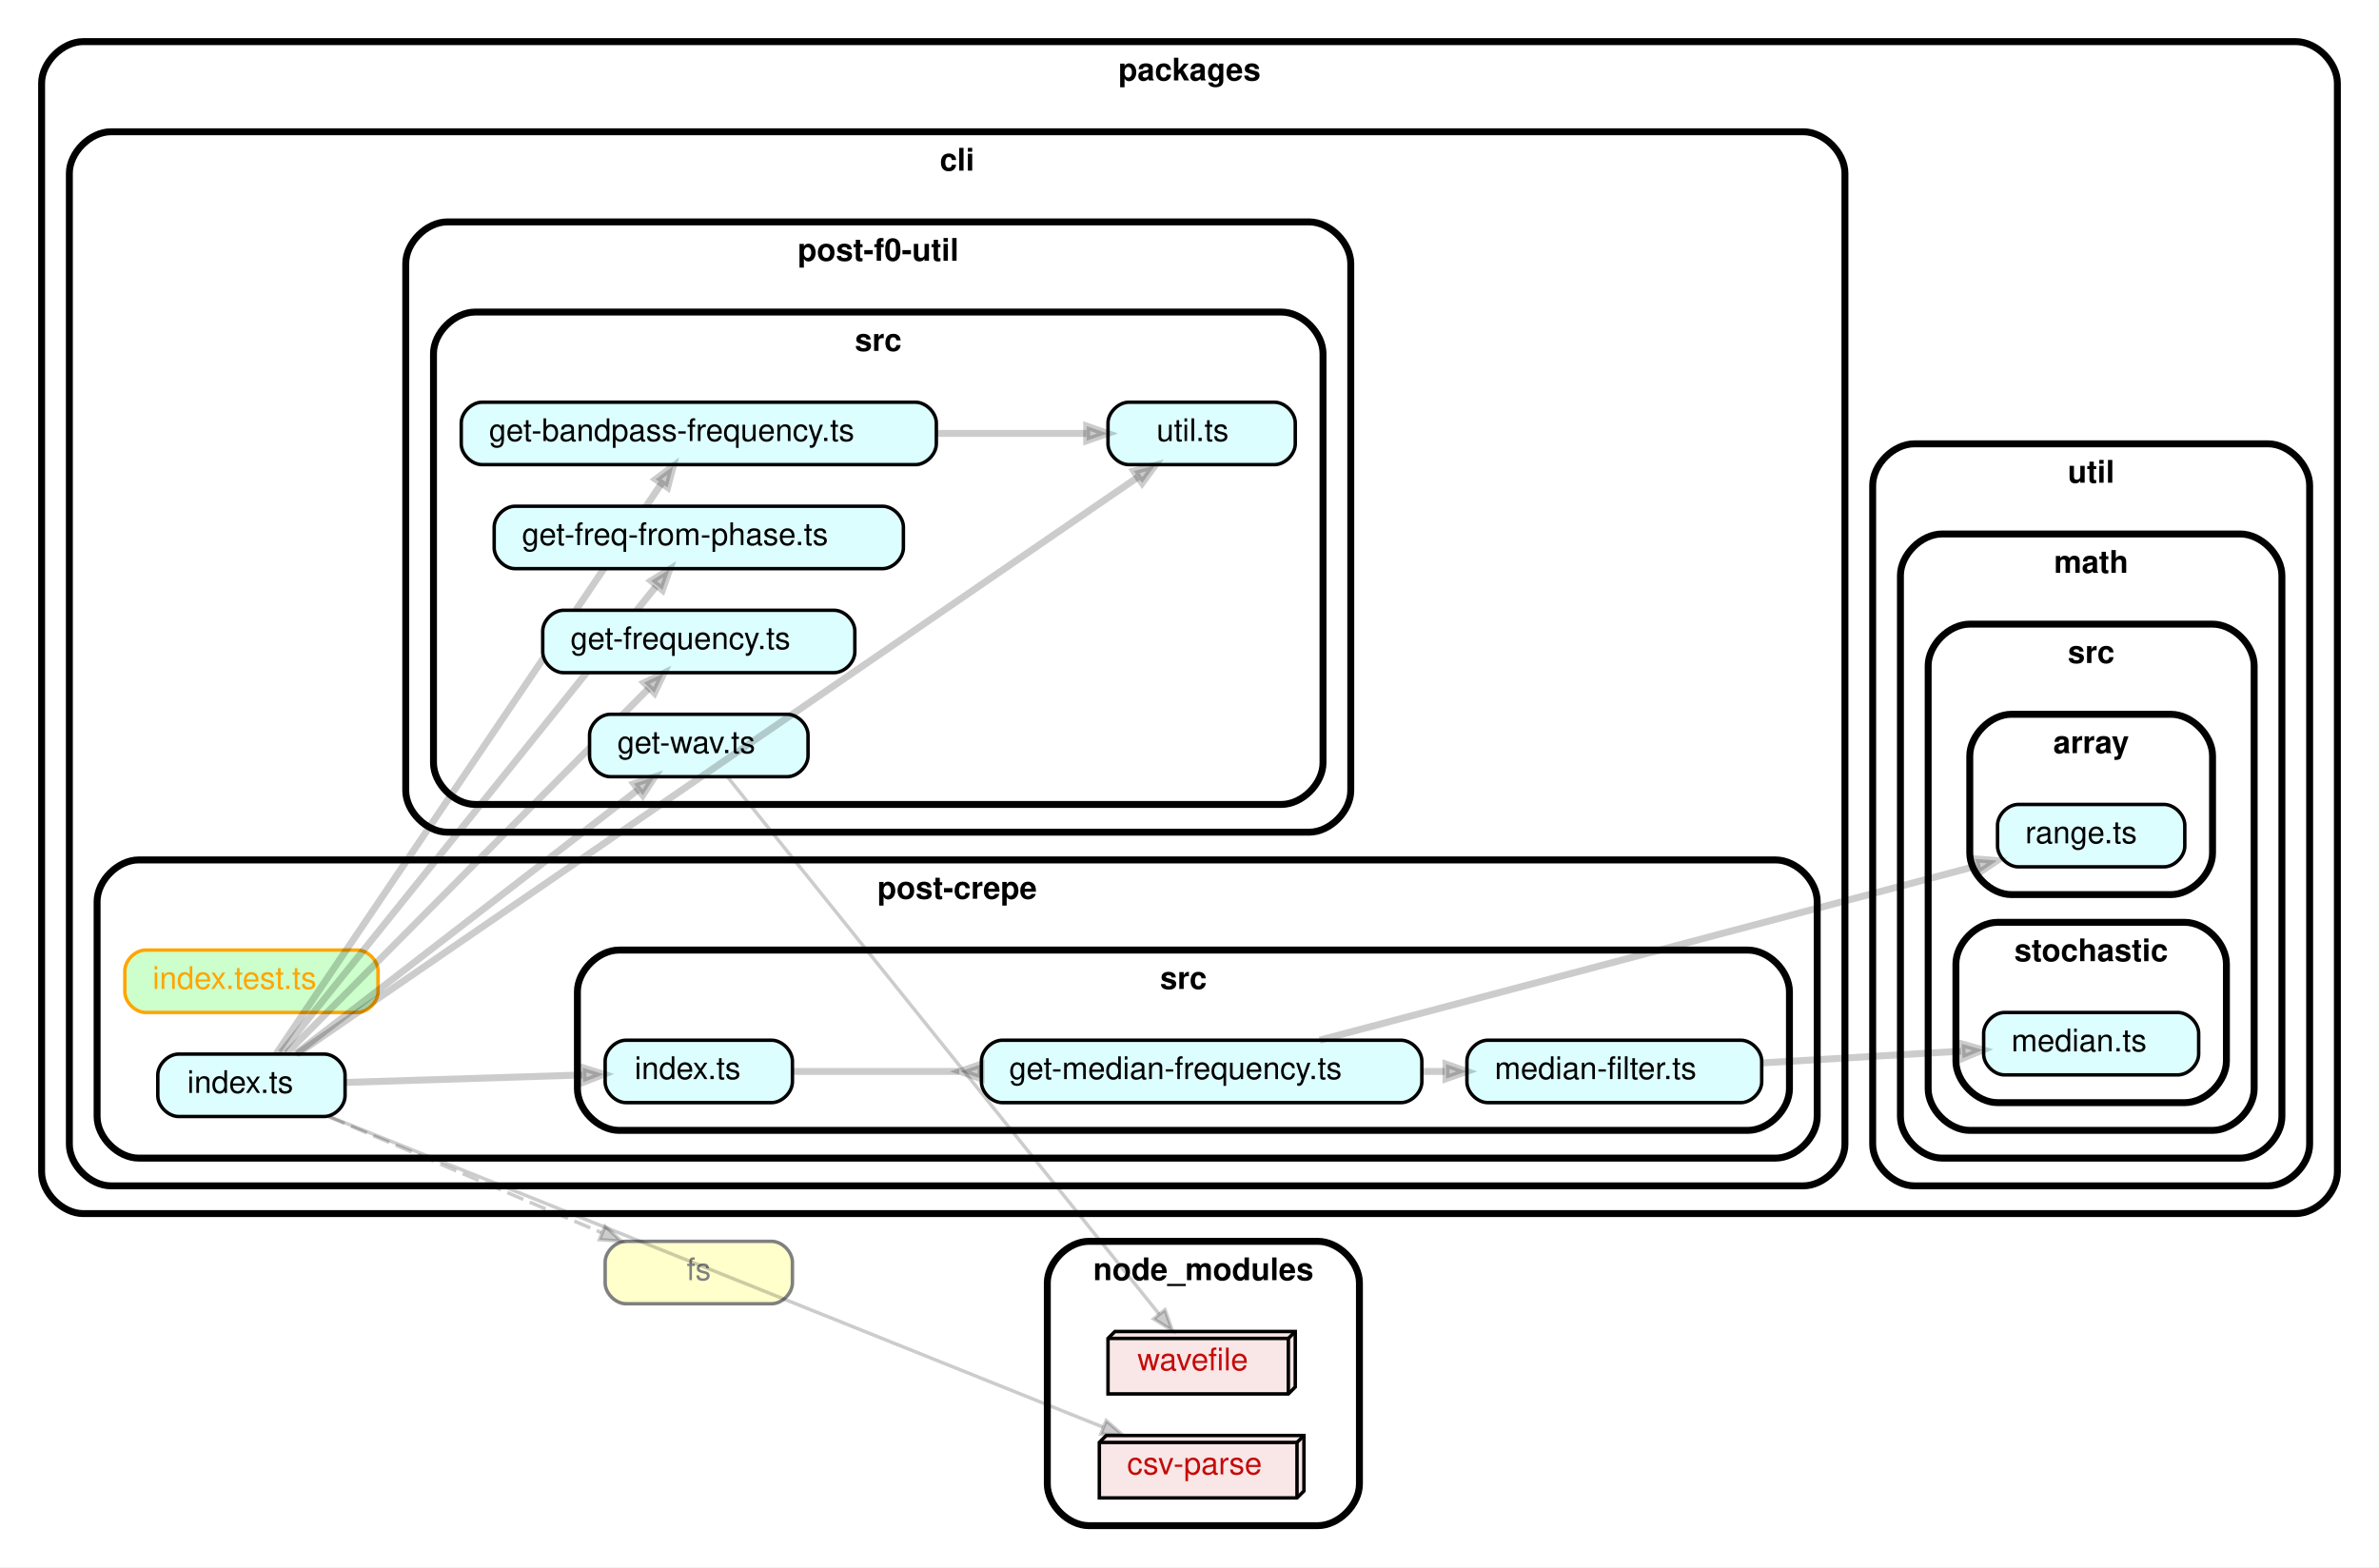
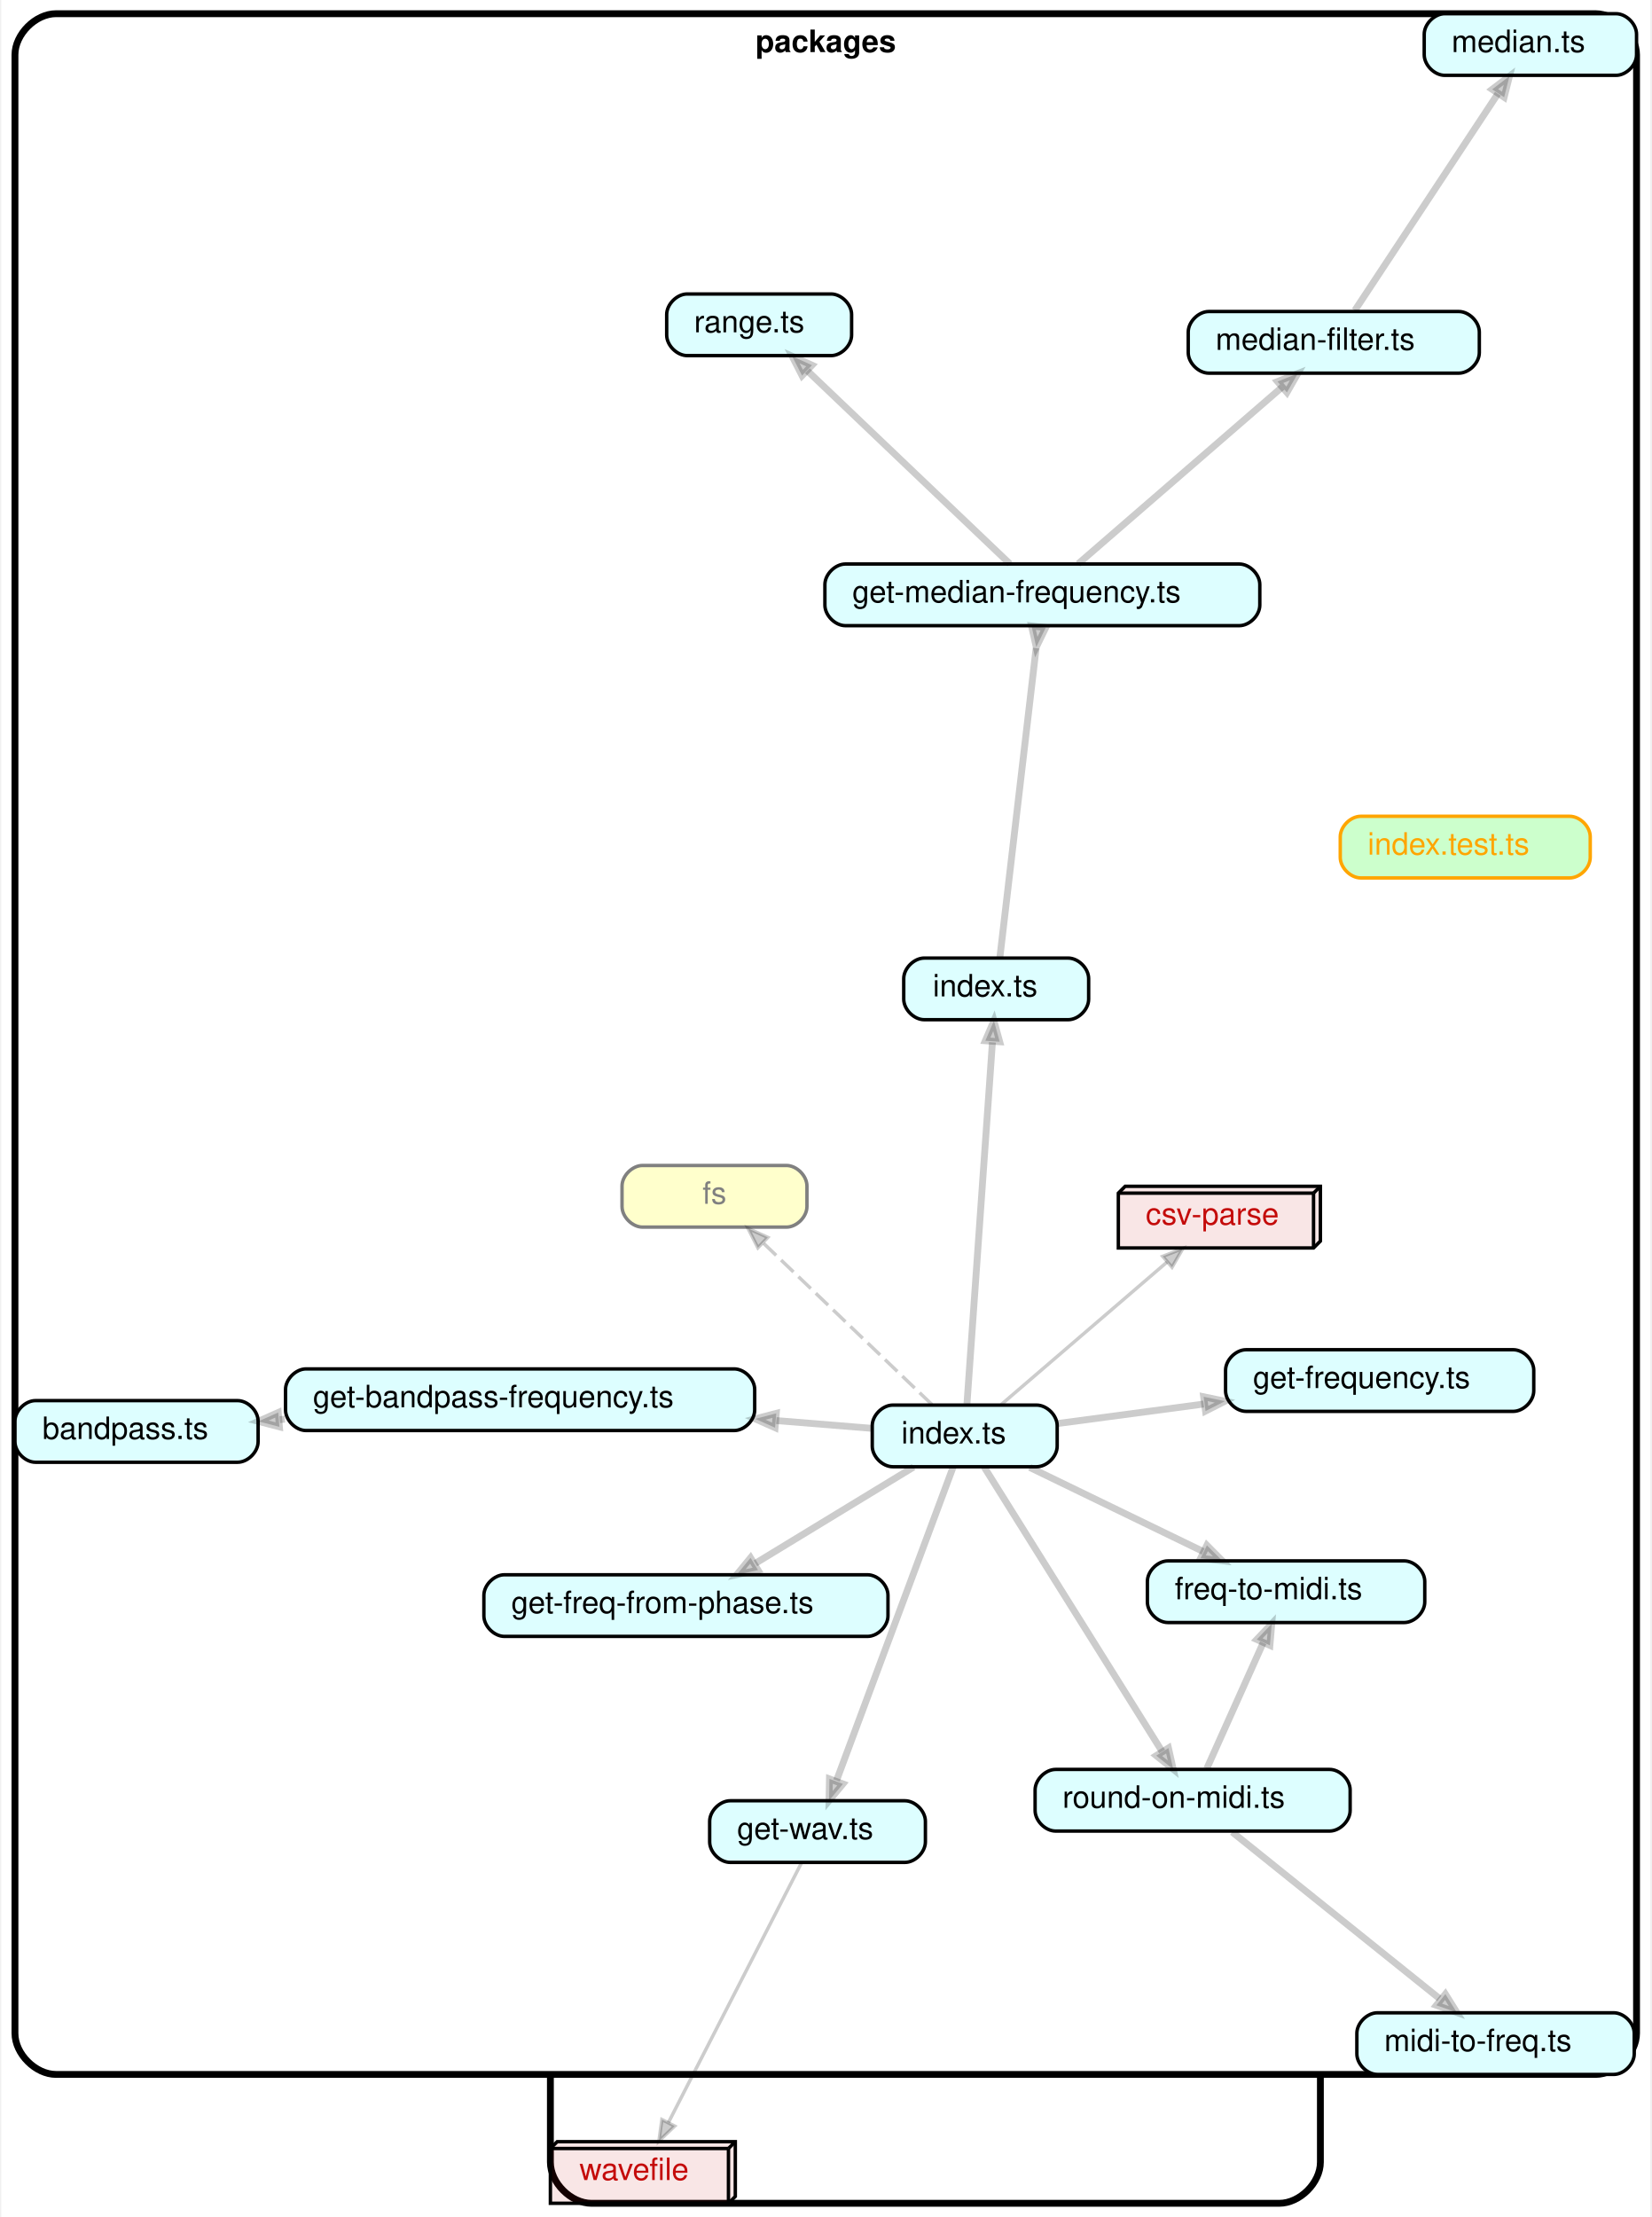
- <svg xmlns="http://www.w3.org/2000/svg" xmlns:xlink="http://www.w3.org/1999/xlink" width="686pt" height="452pt" viewBox="0.00 0.00 686.00 452.00">
-   <g id="graph0" class="graph" transform="scale(1 1) rotate(0) translate(4 448)">
-     <polygon fill="white" stroke="transparent" points="-4,4 -4,-448 682,-448 682,4 -4,4" />
+ <svg xmlns="http://www.w3.org/2000/svg" xmlns:xlink="http://www.w3.org/1999/xlink" width="482pt" height="647pt" viewBox="0.00 0.00 481.52 647.35">
+   <g id="graph0" class="graph" transform="scale(1 1) rotate(0) translate(4 643.35)">
+     <polygon fill="white" stroke="transparent" points="-4,4 -4,-643.35 477.52,-643.35 477.52,4 -4,4" />
    <g id="clust1" class="cluster">
-       <path fill="#ffffff" stroke="black" stroke-width="2" d="M310,-8C310,-8 376,-8 376,-8 382,-8 388,-14 388,-20 388,-20 388,-78 388,-78 388,-84 382,-90 376,-90 376,-90 310,-90 310,-90 304,-90 298,-84 298,-78 298,-78 298,-20 298,-20 298,-14 304,-8 310,-8" />
-       <text text-anchor="middle" x="343" y="-78.8" font-family="Helvetica,sans-Serif" font-weight="bold" font-size="9.00">node_modules</text>
+       <path fill="#ffffff" stroke="black" stroke-width="2" d="M168.35,0C168.35,0 369.2,0 369.2,0 375.2,0 381.2,-6 381.2,-12 381.2,-12 381.2,-284.96 381.2,-284.96 381.2,-290.96 375.2,-296.96 369.2,-296.96 369.2,-296.96 168.35,-296.96 168.35,-296.96 162.35,-296.96 156.35,-290.96 156.35,-284.96 156.35,-284.96 156.35,-12 156.35,-12 156.35,-6 162.35,0 168.35,0" />
+       <text text-anchor="middle" x="268.77" y="-285.76" font-family="Helvetica,sans-Serif" font-weight="bold" font-size="9.00">node_modules</text>
    </g>
    <g id="clust2" class="cluster">
-       <path fill="#ffffff" stroke="black" stroke-width="2" d="M20,-98C20,-98 658,-98 658,-98 664,-98 670,-104 670,-110 670,-110 670,-424 670,-424 670,-430 664,-436 658,-436 658,-436 20,-436 20,-436 14,-436 8,-430 8,-424 8,-424 8,-110 8,-110 8,-104 14,-98 20,-98" />
-       <text text-anchor="middle" x="339" y="-424.8" font-family="Helvetica,sans-Serif" font-weight="bold" font-size="9.00">packages</text>
-     </g>
-     <g id="clust3" class="cluster">
-       <path fill="#ffffff" stroke="black" stroke-width="2" d="M28,-106C28,-106 516,-106 516,-106 522,-106 528,-112 528,-118 528,-118 528,-398 528,-398 528,-404 522,-410 516,-410 516,-410 28,-410 28,-410 22,-410 16,-404 16,-398 16,-398 16,-118 16,-118 16,-112 22,-106 28,-106" />
-       <text text-anchor="middle" x="272" y="-398.8" font-family="Helvetica,sans-Serif" font-weight="bold" font-size="9.00">cli</text>
-     </g>
-     <g id="clust4" class="cluster">
-       <path fill="#ffffff" stroke="black" stroke-width="2" d="M36,-114C36,-114 508,-114 508,-114 514,-114 520,-120 520,-126 520,-126 520,-188 520,-188 520,-194 514,-200 508,-200 508,-200 36,-200 36,-200 30,-200 24,-194 24,-188 24,-188 24,-126 24,-126 24,-120 30,-114 36,-114" />
-       <text text-anchor="middle" x="272" y="-188.8" font-family="Helvetica,sans-Serif" font-weight="bold" font-size="9.00">post-crepe</text>
-     </g>
-     <g id="clust5" class="cluster">
-       <path fill="#ffffff" stroke="black" stroke-width="2" d="M174.5,-122C174.5,-122 500,-122 500,-122 506,-122 512,-128 512,-134 512,-134 512,-162 512,-162 512,-168 506,-174 500,-174 500,-174 174.5,-174 174.5,-174 168.5,-174 162.5,-168 162.5,-162 162.5,-162 162.5,-134 162.5,-134 162.5,-128 168.5,-122 174.5,-122" />
-       <text text-anchor="middle" x="337.25" y="-162.8" font-family="Helvetica,sans-Serif" font-weight="bold" font-size="9.00">src</text>
-     </g>
-     <g id="clust6" class="cluster">
-       <path fill="#ffffff" stroke="black" stroke-width="2" d="M125,-208C125,-208 373.5,-208 373.5,-208 379.5,-208 385.5,-214 385.5,-220 385.5,-220 385.5,-372 385.5,-372 385.5,-378 379.5,-384 373.5,-384 373.5,-384 125,-384 125,-384 119,-384 113,-378 113,-372 113,-372 113,-220 113,-220 113,-214 119,-208 125,-208" />
-       <text text-anchor="middle" x="249.25" y="-372.8" font-family="Helvetica,sans-Serif" font-weight="bold" font-size="9.00">post-f0-util</text>
-     </g>
-     <g id="clust7" class="cluster">
-       <path fill="#ffffff" stroke="black" stroke-width="2" d="M133,-216C133,-216 365.5,-216 365.5,-216 371.5,-216 377.5,-222 377.5,-228 377.5,-228 377.5,-346 377.5,-346 377.5,-352 371.5,-358 365.5,-358 365.5,-358 133,-358 133,-358 127,-358 121,-352 121,-346 121,-346 121,-228 121,-228 121,-222 127,-216 133,-216" />
-       <text text-anchor="middle" x="249.25" y="-346.8" font-family="Helvetica,sans-Serif" font-weight="bold" font-size="9.00">src</text>
-     </g>
-     <g id="clust8" class="cluster">
-       <path fill="#ffffff" stroke="black" stroke-width="2" d="M548,-106C548,-106 650,-106 650,-106 656,-106 662,-112 662,-118 662,-118 662,-308 662,-308 662,-314 656,-320 650,-320 650,-320 548,-320 548,-320 542,-320 536,-314 536,-308 536,-308 536,-118 536,-118 536,-112 542,-106 548,-106" />
-       <text text-anchor="middle" x="599" y="-308.8" font-family="Helvetica,sans-Serif" font-weight="bold" font-size="9.00">util</text>
-     </g>
-     <g id="clust9" class="cluster">
-       <path fill="#ffffff" stroke="black" stroke-width="2" d="M556,-114C556,-114 642,-114 642,-114 648,-114 654,-120 654,-126 654,-126 654,-282 654,-282 654,-288 648,-294 642,-294 642,-294 556,-294 556,-294 550,-294 544,-288 544,-282 544,-282 544,-126 544,-126 544,-120 550,-114 556,-114" />
-       <text text-anchor="middle" x="599" y="-282.8" font-family="Helvetica,sans-Serif" font-weight="bold" font-size="9.00">math</text>
-     </g>
-     <g id="clust10" class="cluster">
-       <path fill="#ffffff" stroke="black" stroke-width="2" d="M564,-122C564,-122 634,-122 634,-122 640,-122 646,-128 646,-134 646,-134 646,-256 646,-256 646,-262 640,-268 634,-268 634,-268 564,-268 564,-268 558,-268 552,-262 552,-256 552,-256 552,-134 552,-134 552,-128 558,-122 564,-122" />
-       <text text-anchor="middle" x="599" y="-256.8" font-family="Helvetica,sans-Serif" font-weight="bold" font-size="9.00">src</text>
-     </g>
-     <g id="clust11" class="cluster">
-       <path fill="#ffffff" stroke="black" stroke-width="2" d="M576,-190C576,-190 622,-190 622,-190 628,-190 634,-196 634,-202 634,-202 634,-230 634,-230 634,-236 628,-242 622,-242 622,-242 576,-242 576,-242 570,-242 564,-236 564,-230 564,-230 564,-202 564,-202 564,-196 570,-190 576,-190" />
-       <text text-anchor="middle" x="599" y="-230.8" font-family="Helvetica,sans-Serif" font-weight="bold" font-size="9.00">array</text>
-     </g>
-     <g id="clust12" class="cluster">
-       <path fill="#ffffff" stroke="black" stroke-width="2" d="M572,-130C572,-130 626,-130 626,-130 632,-130 638,-136 638,-142 638,-142 638,-170 638,-170 638,-176 632,-182 626,-182 626,-182 572,-182 572,-182 566,-182 560,-176 560,-170 560,-170 560,-142 560,-142 560,-136 566,-130 572,-130" />
-       <text text-anchor="middle" x="599" y="-170.8" font-family="Helvetica,sans-Serif" font-weight="bold" font-size="9.00">stochastic</text>
+       <path fill="#ffffff" stroke="black" stroke-width="2" d="M12,-37.63C12,-37.63 461.52,-37.63 461.52,-37.63 467.52,-37.63 473.52,-43.63 473.52,-49.63 473.52,-49.63 473.52,-627.35 473.52,-627.35 473.52,-633.35 467.52,-639.35 461.52,-639.35 461.52,-639.35 12,-639.35 12,-639.35 6,-639.35 0,-633.35 0,-627.35 0,-627.35 0,-49.63 0,-49.63 0,-43.63 6,-37.63 12,-37.63" />
+       <text text-anchor="middle" x="236.76" y="-628.15" font-family="Helvetica,sans-Serif" font-weight="bold" font-size="9.00">packages</text>
    </g>
    <g id="node1" class="node">
      <g id="a_node1">
        <a xlink:href="https://nodejs.org/api/fs.html" xlink:title="fs">
-           <path fill="#ffffcc" stroke="grey" d="M218.5,-90C218.5,-90 176.5,-90 176.5,-90 173.5,-90 170.5,-87 170.5,-84 170.5,-84 170.5,-78 170.5,-78 170.5,-75 173.5,-72 176.5,-72 176.5,-72 218.5,-72 218.5,-72 221.5,-72 224.5,-75 224.5,-78 224.5,-78 224.5,-84 224.5,-84 224.5,-87 221.5,-90 218.5,-90" />
-           <text text-anchor="middle" x="197.5" y="-78.8" font-family="Helvetica,sans-Serif" font-size="9.00" fill="grey">fs</text>
+           <path fill="#ffffcc" stroke="grey" d="M225.27,-303.04C225.27,-303.04 183.27,-303.04 183.27,-303.04 180.27,-303.04 177.27,-300.04 177.27,-297.04 177.27,-297.04 177.27,-291.04 177.27,-291.04 177.27,-288.04 180.27,-285.04 183.27,-285.04 183.27,-285.04 225.27,-285.04 225.27,-285.04 228.27,-285.04 231.27,-288.04 231.27,-291.04 231.27,-291.04 231.27,-297.04 231.27,-297.04 231.27,-300.04 228.27,-303.04 225.27,-303.04" />
+           <text text-anchor="middle" x="204.27" y="-291.84" font-family="Helvetica,sans-Serif" font-size="9.00" fill="grey">fs</text>
        </a>
      </g>
    </g>
    <g id="node2" class="node">
      <g id="a_node2">
        <a xlink:href="https://www.npmjs.com/package/csv-parse" xlink:title="csv-parse">
-           <polygon fill="#c40b0a" fill-opacity="0.102" stroke="black" points="372,-34 315,-34 313,-32 313,-16 370,-16 372,-18 372,-34" />
-           <polyline fill="none" stroke="black" points="370,-32 313,-32 " />
-           <polyline fill="none" stroke="black" points="370,-32 370,-16 " />
-           <polyline fill="none" stroke="black" points="370,-32 372,-34 " />
-           <text text-anchor="start" x="321" y="-22.8" font-family="Helvetica,sans-Serif" font-size="9.00" fill="#c40b0a">csv-parse</text>
+           <polygon fill="#c40b0a" fill-opacity="0.102" stroke="black" points="381.2,-296.96 324.2,-296.96 322.2,-294.96 322.2,-278.96 379.2,-278.96 381.2,-280.96 381.2,-296.96" />
+           <polyline fill="none" stroke="black" points="379.2,-294.96 322.2,-294.96 " />
+           <polyline fill="none" stroke="black" points="379.2,-294.96 379.2,-278.96 " />
+           <polyline fill="none" stroke="black" points="379.2,-294.96 381.2,-296.96 " />
+           <text text-anchor="start" x="330.2" y="-285.76" font-family="Helvetica,sans-Serif" font-size="9.00" fill="#c40b0a">csv-parse</text>
        </a>
      </g>
    </g>
    <g id="node3" class="node">
      <g id="a_node3">
        <a xlink:href="https://www.npmjs.com/package/wavefile" xlink:title="wavefile">
-           <polygon fill="#c40b0a" fill-opacity="0.102" stroke="black" points="369.5,-64 317.5,-64 315.5,-62 315.5,-46 367.5,-46 369.5,-48 369.5,-64" />
-           <polyline fill="none" stroke="black" points="367.5,-62 315.5,-62 " />
-           <polyline fill="none" stroke="black" points="367.5,-62 367.5,-46 " />
-           <polyline fill="none" stroke="black" points="367.5,-62 369.5,-64 " />
-           <text text-anchor="start" x="324" y="-52.8" font-family="Helvetica,sans-Serif" font-size="9.00" fill="#c40b0a">wavefile</text>
+           <polygon fill="#c40b0a" fill-opacity="0.102" stroke="black" points="210.35,-18 158.35,-18 156.35,-16 156.35,0 208.35,0 210.35,-2 210.35,-18" />
+           <polyline fill="none" stroke="black" points="208.35,-16 156.35,-16 " />
+           <polyline fill="none" stroke="black" points="208.35,-16 208.35,0 " />
+           <polyline fill="none" stroke="black" points="208.35,-16 210.35,-18 " />
+           <text text-anchor="start" x="164.85" y="-6.8" font-family="Helvetica,sans-Serif" font-size="9.00" fill="#c40b0a">wavefile</text>
        </a>
      </g>
    </g>
    <g id="node4" class="node">
      <g id="a_node4">
        <a xlink:href="packages/cli/post-crepe/index.test.ts" xlink:title="no-orphans">
-           <path fill="#ccffcc" stroke="orange" d="M99,-174C99,-174 38,-174 38,-174 35,-174 32,-171 32,-168 32,-168 32,-162 32,-162 32,-159 35,-156 38,-156 38,-156 99,-156 99,-156 102,-156 105,-159 105,-162 105,-162 105,-168 105,-168 105,-171 102,-174 99,-174" />
-           <text text-anchor="start" x="40" y="-162.8" font-family="Helvetica,sans-Serif" font-size="9.00" fill="orange">index.test.ts</text>
+           <path fill="#ccffcc" stroke="orange" d="M454,-405C454,-405 393,-405 393,-405 390,-405 387,-402 387,-399 387,-399 387,-393 387,-393 387,-390 390,-387 393,-387 393,-387 454,-387 454,-387 457,-387 460,-390 460,-393 460,-393 460,-399 460,-399 460,-402 457,-405 454,-405" />
+           <text text-anchor="start" x="395" y="-393.8" font-family="Helvetica,sans-Serif" font-size="9.00" fill="orange">index.test.ts</text>
        </a>
      </g>
    </g>
    <g id="node5" class="node">
      <g id="a_node5">
        <a xlink:href="packages/cli/post-crepe/index.ts" xlink:title="index.ts">
-           <path fill="#ddfeff" stroke="black" d="M89.5,-144C89.5,-144 47.5,-144 47.5,-144 44.5,-144 41.5,-141 41.5,-138 41.5,-138 41.5,-132 41.5,-132 41.5,-129 44.5,-126 47.5,-126 47.5,-126 89.5,-126 89.5,-126 92.5,-126 95.5,-129 95.5,-132 95.5,-132 95.5,-138 95.5,-138 95.5,-141 92.5,-144 89.5,-144" />
-           <text text-anchor="start" x="50" y="-132.8" font-family="Helvetica,sans-Serif" font-size="9.00">index.ts</text>
-         </a>
-       </g>
+           <path fill="#ddfeff" stroke="black" d="M298.34,-233.07C298.34,-233.07 256.34,-233.07 256.34,-233.07 253.34,-233.07 250.34,-230.07 250.34,-227.07 250.34,-227.07 250.34,-221.07 250.34,-221.07 250.34,-218.07 253.34,-215.07 256.34,-215.07 256.34,-215.07 298.34,-215.07 298.34,-215.07 301.34,-215.07 304.34,-218.07 304.34,-221.07 304.34,-221.07 304.34,-227.07 304.34,-227.07 304.34,-230.07 301.34,-233.07 298.34,-233.07" />
+           <text text-anchor="start" x="258.84" y="-221.87" font-family="Helvetica,sans-Serif" font-size="9.00">index.ts</text>
+         </a>
+       </g>
+     </g>
+     <g id="edge9" class="edge">
+       <path fill="none" stroke="#000000" stroke-dasharray="5,2" stroke-opacity="0.2" d="M267.78,-233.22C255.27,-245.2 233.22,-266.32 218.68,-280.24" />
+       <polygon fill="#000000" fill-opacity="0.2" stroke="#000000" stroke-opacity="0.2" points="216.94,-279 214.06,-284.67 219.84,-282.04 216.94,-279" />
    </g>
    <g id="edge8" class="edge">
-       <path fill="none" stroke="#000000" stroke-dasharray="5,2" stroke-opacity="0.2" d="M90.76,-125.96C112.37,-116.77 145.93,-102.5 169.43,-92.51" />
-       <polygon fill="#000000" fill-opacity="0.2" stroke="#000000" stroke-opacity="0.2" points="170.47,-94.35 175.17,-90.07 168.83,-90.48 170.47,-94.35" />
-     </g>
-     <g id="edge7" class="edge">
-       <path fill="none" stroke="#000000" stroke-opacity="0.2" d="M90.92,-126C140.5,-106.1 259.34,-58.39 314.05,-36.42" />
-       <polygon fill="#000000" fill-opacity="0.2" stroke="#000000" stroke-opacity="0.2" points="314.98,-38.31 319.77,-34.13 313.42,-34.41 314.98,-38.31" />
+       <path fill="none" stroke="#000000" stroke-opacity="0.2" d="M287.99,-233.22C300.69,-244.14 322.01,-262.45 336.45,-274.86" />
+       <polygon fill="#000000" fill-opacity="0.2" stroke="#000000" stroke-opacity="0.2" points="335.15,-276.51 341.07,-278.82 337.88,-273.32 335.15,-276.51" />
    </g>
    <g id="node6" class="node">
      <g id="a_node6">
        <a xlink:href="packages/cli/post-crepe/src/index.ts" xlink:title="index.ts">
-           <path fill="#ddfeff" stroke="black" d="M218.5,-148C218.5,-148 176.5,-148 176.5,-148 173.5,-148 170.5,-145 170.5,-142 170.5,-142 170.5,-136 170.5,-136 170.5,-133 173.5,-130 176.5,-130 176.5,-130 218.5,-130 218.5,-130 221.5,-130 224.5,-133 224.5,-136 224.5,-136 224.5,-142 224.5,-142 224.5,-145 221.5,-148 218.5,-148" />
-           <text text-anchor="start" x="179" y="-136.8" font-family="Helvetica,sans-Serif" font-size="9.00">index.ts</text>
+           <path fill="#ddfeff" stroke="black" d="M307.53,-363.6C307.53,-363.6 265.53,-363.6 265.53,-363.6 262.53,-363.6 259.53,-360.6 259.53,-357.6 259.53,-357.6 259.53,-351.6 259.53,-351.6 259.53,-348.6 262.53,-345.6 265.53,-345.6 265.53,-345.6 307.53,-345.6 307.53,-345.6 310.53,-345.6 313.53,-348.6 313.53,-351.6 313.53,-351.6 313.53,-357.6 313.53,-357.6 313.53,-360.6 310.53,-363.6 307.53,-363.6" />
+           <text text-anchor="start" x="268.03" y="-352.4" font-family="Helvetica,sans-Serif" font-size="9.00">index.ts</text>
        </a>
      </g>
    </g>
    <g id="edge1" class="edge">
-       <path fill="none" stroke="#000000" stroke-width="2" stroke-opacity="0.2" d="M95.51,-135.82C115.32,-136.44 142.72,-137.31 163.99,-137.98" />
-       <polygon fill="#000000" fill-opacity="0.2" stroke="#000000" stroke-width="2" stroke-opacity="0.2" points="164.03,-140.08 170.09,-138.17 164.16,-135.88 164.03,-140.08" />
+       <path fill="none" stroke="#000000" stroke-width="2" stroke-opacity="0.2" d="M278,-233.46C279.56,-255.66 283.5,-311.59 285.43,-338.99" />
+       <polygon fill="#000000" fill-opacity="0.2" stroke="#000000" stroke-width="2" stroke-opacity="0.2" points="283.36,-339.46 285.87,-345.3 287.55,-339.17 283.36,-339.46" />
    </g>
    <g id="node7" class="node">
      <g id="a_node7">
        <a xlink:href="packages/cli/post-f0-util/src/get-bandpass-frequency.ts" xlink:title="get-bandpass-frequency.ts">
-           <path fill="#ddfeff" stroke="black" d="M260,-332C260,-332 135,-332 135,-332 132,-332 129,-329 129,-326 129,-326 129,-320 129,-320 129,-317 132,-314 135,-314 135,-314 260,-314 260,-314 263,-314 266,-317 266,-320 266,-320 266,-326 266,-326 266,-329 263,-332 260,-332" />
-           <text text-anchor="start" x="137" y="-320.8" font-family="Helvetica,sans-Serif" font-size="9.00">get-bandpass-frequency.ts</text>
+           <path fill="#ddfeff" stroke="black" d="M210.01,-243.64C210.01,-243.64 85.01,-243.64 85.01,-243.64 82.01,-243.64 79.01,-240.64 79.01,-237.64 79.01,-237.64 79.01,-231.64 79.01,-231.64 79.01,-228.64 82.01,-225.64 85.01,-225.64 85.01,-225.64 210.01,-225.64 210.01,-225.64 213.01,-225.64 216.01,-228.64 216.01,-231.64 216.01,-231.64 216.01,-237.64 216.01,-237.64 216.01,-240.64 213.01,-243.64 210.01,-243.64" />
+           <text text-anchor="start" x="87.01" y="-232.44" font-family="Helvetica,sans-Serif" font-size="9.00">get-bandpass-frequency.ts</text>
        </a>
      </g>
    </g>
    <g id="edge2" class="edge">
-       <path fill="none" stroke="#000000" stroke-width="2" stroke-opacity="0.2" d="M75.63,-144.07C96.03,-174.27 161.79,-271.62 186.76,-308.58" />
-       <polygon fill="#000000" fill-opacity="0.2" stroke="#000000" stroke-width="2" stroke-opacity="0.2" points="185.04,-309.78 190.14,-313.58 188.52,-307.43 185.04,-309.78" />
+       <path fill="none" stroke="#000000" stroke-width="2" stroke-opacity="0.2" d="M250.12,-226.29C241.81,-226.96 232.23,-227.74 222.34,-228.55" />
+       <polygon fill="#000000" fill-opacity="0.2" stroke="#000000" stroke-width="2" stroke-opacity="0.2" points="221.96,-226.47 216.15,-229.05 222.31,-230.66 221.96,-226.47" />
    </g>
    <g id="node8" class="node">
      <g id="a_node8">
        <a xlink:href="packages/cli/post-f0-util/src/get-freq-from-phase.ts" xlink:title="get-freq-from-phase.ts">
-           <path fill="#ddfeff" stroke="black" d="M250.5,-302C250.5,-302 144.5,-302 144.5,-302 141.5,-302 138.5,-299 138.5,-296 138.5,-296 138.5,-290 138.5,-290 138.5,-287 141.5,-284 144.5,-284 144.5,-284 250.5,-284 250.5,-284 253.5,-284 256.5,-287 256.5,-290 256.5,-290 256.5,-296 256.5,-296 256.5,-299 253.5,-302 250.5,-302" />
-           <text text-anchor="start" x="146.5" y="-290.8" font-family="Helvetica,sans-Serif" font-size="9.00">get-freq-from-phase.ts</text>
+           <path fill="#ddfeff" stroke="black" d="M248.93,-183.53C248.93,-183.53 142.93,-183.53 142.93,-183.53 139.93,-183.53 136.93,-180.53 136.93,-177.53 136.93,-177.53 136.93,-171.53 136.93,-171.53 136.93,-168.53 139.93,-165.53 142.93,-165.53 142.93,-165.53 248.93,-165.53 248.93,-165.53 251.93,-165.53 254.93,-168.53 254.93,-171.53 254.93,-171.53 254.93,-177.53 254.93,-177.53 254.93,-180.53 251.93,-183.53 248.93,-183.53" />
+           <text text-anchor="start" x="144.93" y="-172.33" font-family="Helvetica,sans-Serif" font-size="9.00">get-freq-from-phase.ts</text>
        </a>
      </g>
    </g>
    <g id="edge3" class="edge">
-       <path fill="none" stroke="#000000" stroke-width="2" stroke-opacity="0.2" d="M77.06,-144.41C98.47,-171.04 159.55,-247.04 185.08,-278.79" />
-       <polygon fill="#000000" fill-opacity="0.2" stroke="#000000" stroke-width="2" stroke-opacity="0.2" points="183.74,-280.48 189.13,-283.84 187.01,-277.84 183.74,-280.48" />
+       <path fill="none" stroke="#000000" stroke-width="2" stroke-opacity="0.2" d="M262.4,-214.98C249.44,-207.09 230.54,-195.6 216.21,-186.87" />
+       <polygon fill="#000000" fill-opacity="0.2" stroke="#000000" stroke-width="2" stroke-opacity="0.2" points="216.98,-184.89 210.77,-183.56 214.8,-188.48 216.98,-184.89" />
    </g>
    <g id="node9" class="node">
      <g id="a_node9">
        <a xlink:href="packages/cli/post-f0-util/src/get-frequency.ts" xlink:title="get-frequency.ts">
-           <path fill="#ddfeff" stroke="black" d="M236.5,-272C236.5,-272 158.5,-272 158.5,-272 155.5,-272 152.5,-269 152.5,-266 152.5,-266 152.5,-260 152.5,-260 152.5,-257 155.5,-254 158.5,-254 158.5,-254 236.5,-254 236.5,-254 239.5,-254 242.5,-257 242.5,-260 242.5,-260 242.5,-266 242.5,-266 242.5,-269 239.5,-272 236.5,-272" />
-           <text text-anchor="start" x="160.5" y="-260.8" font-family="Helvetica,sans-Serif" font-size="9.00">get-frequency.ts</text>
+           <path fill="#ddfeff" stroke="black" d="M437.51,-249.24C437.51,-249.24 359.51,-249.24 359.51,-249.24 356.51,-249.24 353.51,-246.24 353.51,-243.24 353.51,-243.24 353.51,-237.24 353.51,-237.24 353.51,-234.24 356.51,-231.24 359.51,-231.24 359.51,-231.24 437.51,-231.24 437.51,-231.24 440.51,-231.24 443.51,-234.24 443.51,-237.24 443.51,-237.24 443.51,-243.24 443.51,-243.24 443.51,-246.24 440.51,-249.24 437.51,-249.24" />
+           <text text-anchor="start" x="361.51" y="-238.04" font-family="Helvetica,sans-Serif" font-size="9.00">get-frequency.ts</text>
        </a>
      </g>
    </g>
    <g id="edge4" class="edge">
-       <path fill="none" stroke="#000000" stroke-width="2" stroke-opacity="0.2" d="M78.63,-144.21C100.69,-166.44 156.97,-223.16 182.96,-249.36" />
-       <polygon fill="#000000" fill-opacity="0.2" stroke="#000000" stroke-width="2" stroke-opacity="0.2" points="181.73,-251.1 187.45,-253.88 184.71,-248.14 181.73,-251.1" />
+       <path fill="none" stroke="#000000" stroke-width="2" stroke-opacity="0.2" d="M304.53,-227.7C317.11,-229.38 332.48,-231.43 347.11,-233.38" />
+       <polygon fill="#000000" fill-opacity="0.2" stroke="#000000" stroke-width="2" stroke-opacity="0.2" points="347.11,-235.5 353.33,-234.21 347.66,-231.33 347.11,-235.5" />
    </g>
    <g id="node10" class="node">
      <g id="a_node10">
        <a xlink:href="packages/cli/post-f0-util/src/get-wav.ts" xlink:title="get-wav.ts">
-           <path fill="#ddfeff" stroke="black" d="M223,-242C223,-242 172,-242 172,-242 169,-242 166,-239 166,-236 166,-236 166,-230 166,-230 166,-227 169,-224 172,-224 172,-224 223,-224 223,-224 226,-224 229,-227 229,-230 229,-230 229,-236 229,-236 229,-239 226,-242 223,-242" />
-           <text text-anchor="start" x="174" y="-230.8" font-family="Helvetica,sans-Serif" font-size="9.00">get-wav.ts</text>
+           <path fill="#ddfeff" stroke="black" d="M259.86,-117.54C259.86,-117.54 208.86,-117.54 208.86,-117.54 205.86,-117.54 202.86,-114.54 202.86,-111.54 202.86,-111.54 202.86,-105.54 202.86,-105.54 202.86,-102.54 205.86,-99.54 208.86,-99.54 208.86,-99.54 259.86,-99.54 259.86,-99.54 262.86,-99.54 265.86,-102.54 265.86,-105.54 265.86,-105.54 265.86,-111.54 265.86,-111.54 265.86,-114.54 262.86,-117.54 259.86,-117.54" />
+           <text text-anchor="start" x="210.86" y="-106.34" font-family="Helvetica,sans-Serif" font-size="9.00">get-wav.ts</text>
        </a>
      </g>
    </g>
    <g id="edge5" class="edge">
-       <path fill="none" stroke="#000000" stroke-width="2" stroke-opacity="0.2" d="M81.22,-144.04C103.9,-161.55 153.86,-200.09 179.93,-220.21" />
-       <polygon fill="#000000" fill-opacity="0.2" stroke="#000000" stroke-width="2" stroke-opacity="0.2" points="178.77,-221.97 184.81,-223.98 181.34,-218.65 178.77,-221.97" />
+       <path fill="none" stroke="#000000" stroke-width="2" stroke-opacity="0.2" d="M273.96,-215C266.59,-195.18 248.96,-147.81 239.92,-123.49" />
+       <polygon fill="#000000" fill-opacity="0.2" stroke="#000000" stroke-width="2" stroke-opacity="0.2" points="241.78,-122.46 237.72,-117.57 237.84,-123.92 241.78,-122.46" />
    </g>
    <g id="node11" class="node">
      <g id="a_node11">
-         <a xlink:href="packages/cli/post-f0-util/src/util.ts" xlink:title="util.ts">
-           <path fill="#ddfeff" stroke="black" d="M363.5,-332C363.5,-332 321.5,-332 321.5,-332 318.5,-332 315.5,-329 315.5,-326 315.5,-326 315.5,-320 315.5,-320 315.5,-317 318.5,-314 321.5,-314 321.5,-314 363.5,-314 363.5,-314 366.5,-314 369.5,-317 369.5,-320 369.5,-320 369.5,-326 369.5,-326 369.5,-329 366.5,-332 363.5,-332" />
-           <text text-anchor="start" x="329.5" y="-320.8" font-family="Helvetica,sans-Serif" font-size="9.00">util.ts</text>
+         <a xlink:href="packages/cli/post-f0-util/src/util/freq-to-midi.ts" xlink:title="freq-to-midi.ts">
+           <path fill="#ddfeff" stroke="black" d="M405.68,-187.58C405.68,-187.58 336.68,-187.58 336.68,-187.58 333.68,-187.58 330.68,-184.58 330.68,-181.58 330.68,-181.58 330.68,-175.58 330.68,-175.58 330.68,-172.58 333.68,-169.58 336.68,-169.58 336.68,-169.58 405.68,-169.58 405.68,-169.58 408.68,-169.58 411.68,-172.58 411.68,-175.58 411.68,-175.58 411.68,-181.58 411.68,-181.58 411.68,-184.58 408.68,-187.58 405.68,-187.58" />
+           <text text-anchor="start" x="338.68" y="-176.38" font-family="Helvetica,sans-Serif" font-size="9.00">freq-to-midi.ts</text>
        </a>
      </g>
    </g>
    <g id="edge6" class="edge">
-       <path fill="none" stroke="#000000" stroke-width="2" stroke-opacity="0.2" d="M81.72,-144.07C126.47,-174.77 272.37,-274.88 324.11,-310.38" />
-       <polygon fill="#000000" fill-opacity="0.2" stroke="#000000" stroke-width="2" stroke-opacity="0.2" points="322.96,-312.14 329.1,-313.8 325.34,-308.68 322.96,-312.14" />
+       <path fill="none" stroke="#000000" stroke-width="2" stroke-opacity="0.2" d="M296.33,-214.87C310.92,-207.79 331.19,-197.97 346.95,-190.33" />
+       <polygon fill="#000000" fill-opacity="0.2" stroke="#000000" stroke-width="2" stroke-opacity="0.2" points="348.06,-192.13 352.54,-187.62 346.22,-188.35 348.06,-192.13" />
    </g>
    <g id="node12" class="node">
      <g id="a_node12">
-         <a xlink:href="packages/cli/post-crepe/src/get-median-frequency.ts" xlink:title="get-median-frequency.ts">
-           <path fill="#ddfeff" stroke="black" d="M400,-148C400,-148 285,-148 285,-148 282,-148 279,-145 279,-142 279,-142 279,-136 279,-136 279,-133 282,-130 285,-130 285,-130 400,-130 400,-130 403,-130 406,-133 406,-136 406,-136 406,-142 406,-142 406,-145 403,-148 400,-148" />
-           <text text-anchor="start" x="287" y="-136.8" font-family="Helvetica,sans-Serif" font-size="9.00">get-median-frequency.ts</text>
-         </a>
-       </g>
-     </g>
-     <g id="edge11" class="edge">
-       <path fill="none" stroke="#000000" stroke-width="2" stroke-opacity="0.2" d="M224.73,-139C238.3,-139 255.57,-139 272.64,-139" />
-       <polygon fill="#000000" fill-opacity="0.2" stroke="#000000" stroke-width="2" stroke-opacity="0.2" points="278.91,-141.1 272.91,-139 278.91,-136.9 278.91,-141.1" />
-     </g>
-     <g id="edge13" class="edge">
-       <path fill="none" stroke="#000000" stroke-width="2" stroke-opacity="0.2" d="M266.23,-323C281.24,-323 296.48,-323 309.28,-323" />
-       <polygon fill="#000000" fill-opacity="0.2" stroke="#000000" stroke-width="2" stroke-opacity="0.2" points="309.36,-325.1 315.36,-323 309.36,-320.9 309.36,-325.1" />
-     </g>
-     <g id="edge14" class="edge">
-       <path fill="none" stroke="#000000" stroke-opacity="0.2" d="M205.79,-223.93C229.11,-194.89 302.06,-104.1 330.23,-69.02" />
-       <polygon fill="#000000" fill-opacity="0.2" stroke="#000000" stroke-opacity="0.2" points="331.93,-70.26 334.06,-64.27 328.66,-67.63 331.93,-70.26" />
+         <a xlink:href="packages/cli/post-f0-util/src/util/round-on-midi.ts" xlink:title="round-on-midi.ts">
+           <path fill="#ddfeff" stroke="black" d="M383.89,-126.69C383.89,-126.69 303.89,-126.69 303.89,-126.69 300.89,-126.69 297.89,-123.69 297.89,-120.69 297.89,-120.69 297.89,-114.69 297.89,-114.69 297.89,-111.69 300.89,-108.69 303.89,-108.69 303.89,-108.69 383.89,-108.69 383.89,-108.69 386.89,-108.69 389.89,-111.69 389.89,-114.69 389.89,-114.69 389.89,-120.69 389.89,-120.69 389.89,-123.69 386.89,-126.69 383.89,-126.69" />
+           <text text-anchor="start" x="305.89" y="-115.49" font-family="Helvetica,sans-Serif" font-size="9.00">round-on-midi.ts</text>
+         </a>
+       </g>
+     </g>
+     <g id="edge7" class="edge">
+       <path fill="none" stroke="#000000" stroke-width="2" stroke-opacity="0.2" d="M283.01,-215C294.6,-196.47 321.07,-154.16 334.98,-131.93" />
+       <polygon fill="#000000" fill-opacity="0.2" stroke="#000000" stroke-width="2" stroke-opacity="0.2" points="336.83,-132.94 338.23,-126.74 333.27,-130.71 336.83,-132.94" />
    </g>
    <g id="node13" class="node">
      <g id="a_node13">
-         <a xlink:href="packages/cli/post-crepe/src/median-filter.ts" xlink:title="median-filter.ts">
-           <path fill="#ddfeff" stroke="black" d="M498,-148C498,-148 425,-148 425,-148 422,-148 419,-145 419,-142 419,-142 419,-136 419,-136 419,-133 422,-130 425,-130 425,-130 498,-130 498,-130 501,-130 504,-133 504,-136 504,-136 504,-142 504,-142 504,-145 501,-148 498,-148" />
-           <text text-anchor="start" x="427" y="-136.8" font-family="Helvetica,sans-Serif" font-size="9.00">median-filter.ts</text>
-         </a>
-       </g>
-     </g>
-     <g id="edge9" class="edge">
-       <path fill="none" stroke="#000000" stroke-width="2" stroke-opacity="0.2" d="M406.11,-139C408.28,-139 410.45,-139 412.6,-139" />
-       <polygon fill="#000000" fill-opacity="0.2" stroke="#000000" stroke-width="2" stroke-opacity="0.2" points="412.96,-141.1 418.96,-139 412.96,-136.9 412.96,-141.1" />
+         <a xlink:href="packages/cli/post-crepe/src/get-median-frequency.ts" xlink:title="get-median-frequency.ts">
+           <path fill="#ddfeff" stroke="black" d="M357.51,-478.66C357.51,-478.66 242.51,-478.66 242.51,-478.66 239.51,-478.66 236.51,-475.66 236.51,-472.66 236.51,-472.66 236.51,-466.66 236.51,-466.66 236.51,-463.66 239.51,-460.66 242.51,-460.66 242.51,-460.66 357.51,-460.66 357.51,-460.66 360.51,-460.66 363.51,-463.66 363.51,-466.66 363.51,-466.66 363.51,-472.66 363.51,-472.66 363.51,-475.66 360.51,-478.66 357.51,-478.66" />
+           <text text-anchor="start" x="244.51" y="-467.46" font-family="Helvetica,sans-Serif" font-size="9.00">get-median-frequency.ts</text>
+         </a>
+       </g>
+     </g>
+     <g id="edge12" class="edge">
+       <path fill="none" stroke="#000000" stroke-width="2" stroke-opacity="0.2" d="M287.59,-363.63C289.88,-383.19 295.33,-429.69 298.19,-454.09" />
+       <polygon fill="#000000" fill-opacity="0.2" stroke="#000000" stroke-width="2" stroke-opacity="0.2" points="296.84,-460.59 298.23,-454.39 301.01,-460.1 296.84,-460.59" />
+     </g>
+     <g id="node17" class="node">
+       <g id="a_node17">
+         <a xlink:href="packages/cli/post-f0-util/src/util/bandpass.ts" xlink:title="bandpass.ts">
+           <path fill="#ddfeff" stroke="black" d="M65,-234.38C65,-234.38 6,-234.38 6,-234.38 3,-234.38 0,-231.38 0,-228.38 0,-228.38 0,-222.38 0,-222.38 0,-219.38 3,-216.38 6,-216.38 6,-216.38 65,-216.38 65,-216.38 68,-216.38 71,-219.38 71,-222.38 71,-222.38 71,-228.38 71,-228.38 71,-231.38 68,-234.38 65,-234.38" />
+           <text text-anchor="start" x="8" y="-223.18" font-family="Helvetica,sans-Serif" font-size="9.00">bandpass.ts</text>
+         </a>
+       </g>
+     </g>
+     <g id="edge14" class="edge">
+       <path fill="none" stroke="#000000" stroke-width="2" stroke-opacity="0.2" d="M78.81,-228.96C78.31,-228.92 77.82,-228.88 77.33,-228.84" />
+       <polygon fill="#000000" fill-opacity="0.2" stroke="#000000" stroke-width="2" stroke-opacity="0.2" points="77.22,-226.72 71.07,-228.32 76.88,-230.91 77.22,-226.72" />
+     </g>
+     <g id="edge15" class="edge">
+       <path fill="none" stroke="#000000" stroke-opacity="0.2" d="M229.65,-99.36C220.77,-82.02 201.47,-44.37 190.81,-23.56" />
+       <polygon fill="#000000" fill-opacity="0.2" stroke="#000000" stroke-opacity="0.2" points="192.65,-22.55 188.04,-18.16 188.91,-24.46 192.65,-22.55" />
+     </g>
+     <g id="edge16" class="edge">
+       <path fill="none" stroke="#000000" stroke-width="2" stroke-opacity="0.2" d="M348.03,-126.94C352.4,-136.68 359.35,-152.18 364.49,-163.66" />
+       <polygon fill="#000000" fill-opacity="0.2" stroke="#000000" stroke-width="2" stroke-opacity="0.2" points="362.63,-164.63 367,-169.25 366.46,-162.91 362.63,-164.63" />
+     </g>
+     <g id="node18" class="node">
+       <g id="a_node18">
+         <a xlink:href="packages/cli/post-f0-util/src/util/midi-to-freq.ts" xlink:title="midi-to-freq.ts">
+           <path fill="#ddfeff" stroke="black" d="M466.85,-55.63C466.85,-55.63 397.85,-55.63 397.85,-55.63 394.85,-55.63 391.85,-52.63 391.85,-49.63 391.85,-49.63 391.85,-43.63 391.85,-43.63 391.85,-40.63 394.85,-37.63 397.85,-37.63 397.85,-37.63 466.85,-37.63 466.85,-37.63 469.85,-37.63 472.85,-40.63 472.85,-43.63 472.85,-43.63 472.85,-49.63 472.85,-49.63 472.85,-52.63 469.85,-55.63 466.85,-55.63" />
+           <text text-anchor="start" x="399.85" y="-44.43" font-family="Helvetica,sans-Serif" font-size="9.00">midi-to-freq.ts</text>
+         </a>
+       </g>
+     </g>
+     <g id="edge17" class="edge">
+       <path fill="none" stroke="#000000" stroke-width="2" stroke-opacity="0.2" d="M355.45,-108.4C370.9,-95.99 398.36,-73.93 415.94,-59.81" />
+       <polygon fill="#000000" fill-opacity="0.2" stroke="#000000" stroke-width="2" stroke-opacity="0.2" points="417.7,-61.09 421.06,-55.7 415.07,-57.82 417.7,-61.09" />
    </g>
    <g id="node14" class="node">
      <g id="a_node14">
-         <a xlink:href="packages/util/math/src/array/range.ts" xlink:title="range.ts">
-           <path fill="#ddfeff" stroke="black" d="M620,-216C620,-216 578,-216 578,-216 575,-216 572,-213 572,-210 572,-210 572,-204 572,-204 572,-201 575,-198 578,-198 578,-198 620,-198 620,-198 623,-198 626,-201 626,-204 626,-204 626,-210 626,-210 626,-213 623,-216 620,-216" />
-           <text text-anchor="start" x="580" y="-204.8" font-family="Helvetica,sans-Serif" font-size="9.00">range.ts</text>
+         <a xlink:href="packages/cli/post-crepe/src/median-filter.ts" xlink:title="median-filter.ts">
+           <path fill="#ddfeff" stroke="black" d="M421.61,-552.39C421.61,-552.39 348.61,-552.39 348.61,-552.39 345.61,-552.39 342.61,-549.39 342.61,-546.39 342.61,-546.39 342.61,-540.39 342.61,-540.39 342.61,-537.39 345.61,-534.39 348.61,-534.39 348.61,-534.39 421.61,-534.39 421.61,-534.39 424.61,-534.39 427.61,-537.39 427.61,-540.39 427.61,-540.39 427.61,-546.39 427.61,-546.39 427.61,-549.39 424.61,-552.39 421.61,-552.39" />
+           <text text-anchor="start" x="350.61" y="-541.19" font-family="Helvetica,sans-Serif" font-size="9.00">median-filter.ts</text>
        </a>
      </g>
    </g>
    <g id="edge10" class="edge">
-       <path fill="none" stroke="#000000" stroke-width="2" stroke-opacity="0.2" d="M376.56,-148.03C425.96,-161.13 516.91,-185.24 565.81,-198.2" />
-       <polygon fill="#000000" fill-opacity="0.2" stroke="#000000" stroke-width="2" stroke-opacity="0.2" points="565.51,-200.3 571.85,-199.8 566.59,-196.24 565.51,-200.3" />
+       <path fill="none" stroke="#000000" stroke-width="2" stroke-opacity="0.2" d="M310.45,-478.7C325.38,-491.63 352.92,-515.5 370.05,-530.34" />
+       <polygon fill="#000000" fill-opacity="0.2" stroke="#000000" stroke-width="2" stroke-opacity="0.2" points="368.68,-531.94 374.59,-534.28 371.43,-528.76 368.68,-531.94" />
    </g>
    <g id="node15" class="node">
      <g id="a_node15">
+         <a xlink:href="packages/util/math/src/array/range.ts" xlink:title="range.ts">
+           <path fill="#ddfeff" stroke="black" d="M238.31,-557.51C238.31,-557.51 196.31,-557.51 196.31,-557.51 193.31,-557.51 190.31,-554.51 190.31,-551.51 190.31,-551.51 190.31,-545.51 190.31,-545.51 190.31,-542.51 193.31,-539.51 196.31,-539.51 196.31,-539.51 238.31,-539.51 238.31,-539.51 241.31,-539.51 244.31,-542.51 244.31,-545.51 244.31,-545.51 244.31,-551.51 244.31,-551.51 244.31,-554.51 241.31,-557.51 238.31,-557.51" />
+           <text text-anchor="start" x="198.31" y="-546.31" font-family="Helvetica,sans-Serif" font-size="9.00">range.ts</text>
+         </a>
+       </g>
+     </g>
+     <g id="edge11" class="edge">
+       <path fill="none" stroke="#000000" stroke-width="2" stroke-opacity="0.2" d="M290.53,-478.7C276.02,-492.53 248.25,-519.02 231.39,-535.09" />
+       <polygon fill="#000000" fill-opacity="0.2" stroke="#000000" stroke-width="2" stroke-opacity="0.2" points="229.84,-533.67 226.94,-539.33 232.74,-536.71 229.84,-533.67" />
+     </g>
+     <g id="node16" class="node">
+       <g id="a_node16">
        <a xlink:href="packages/util/math/src/stochastic/median.ts" xlink:title="median.ts">
-           <path fill="#ddfeff" stroke="black" d="M624,-156C624,-156 574,-156 574,-156 571,-156 568,-153 568,-150 568,-150 568,-144 568,-144 568,-141 571,-138 574,-138 574,-138 624,-138 624,-138 627,-138 630,-141 630,-144 630,-144 630,-150 630,-150 630,-153 627,-156 624,-156" />
-           <text text-anchor="start" x="576" y="-144.8" font-family="Helvetica,sans-Serif" font-size="9.00">median.ts</text>
-         </a>
-       </g>
-     </g>
-     <g id="edge12" class="edge">
-       <path fill="none" stroke="#000000" stroke-width="2" stroke-opacity="0.2" d="M504.26,-141.47C522.54,-142.54 543.8,-143.8 561.45,-144.84" />
-       <polygon fill="#000000" fill-opacity="0.2" stroke="#000000" stroke-width="2" stroke-opacity="0.2" points="561.66,-146.96 567.78,-145.22 561.91,-142.77 561.66,-146.96" />
+           <path fill="#ddfeff" stroke="black" d="M467.52,-639.35C467.52,-639.35 417.52,-639.35 417.52,-639.35 414.52,-639.35 411.52,-636.35 411.52,-633.35 411.52,-633.35 411.52,-627.35 411.52,-627.35 411.52,-624.35 414.52,-621.35 417.52,-621.35 417.52,-621.35 467.52,-621.35 467.52,-621.35 470.52,-621.35 473.52,-624.35 473.52,-627.35 473.52,-627.35 473.52,-633.35 473.52,-633.35 473.52,-636.35 470.52,-639.35 467.52,-639.35" />
+           <text text-anchor="start" x="419.52" y="-628.15" font-family="Helvetica,sans-Serif" font-size="9.00">median.ts</text>
+         </a>
+       </g>
+     </g>
+     <g id="edge13" class="edge">
+       <path fill="none" stroke="#000000" stroke-width="2" stroke-opacity="0.2" d="M391.26,-552.7C401.27,-567.87 421.18,-598.03 433.02,-615.97" />
+       <polygon fill="#000000" fill-opacity="0.2" stroke="#000000" stroke-width="2" stroke-opacity="0.2" points="431.36,-617.26 436.42,-621.12 434.86,-614.95 431.36,-617.26" />
    </g>
  </g>
</svg>
